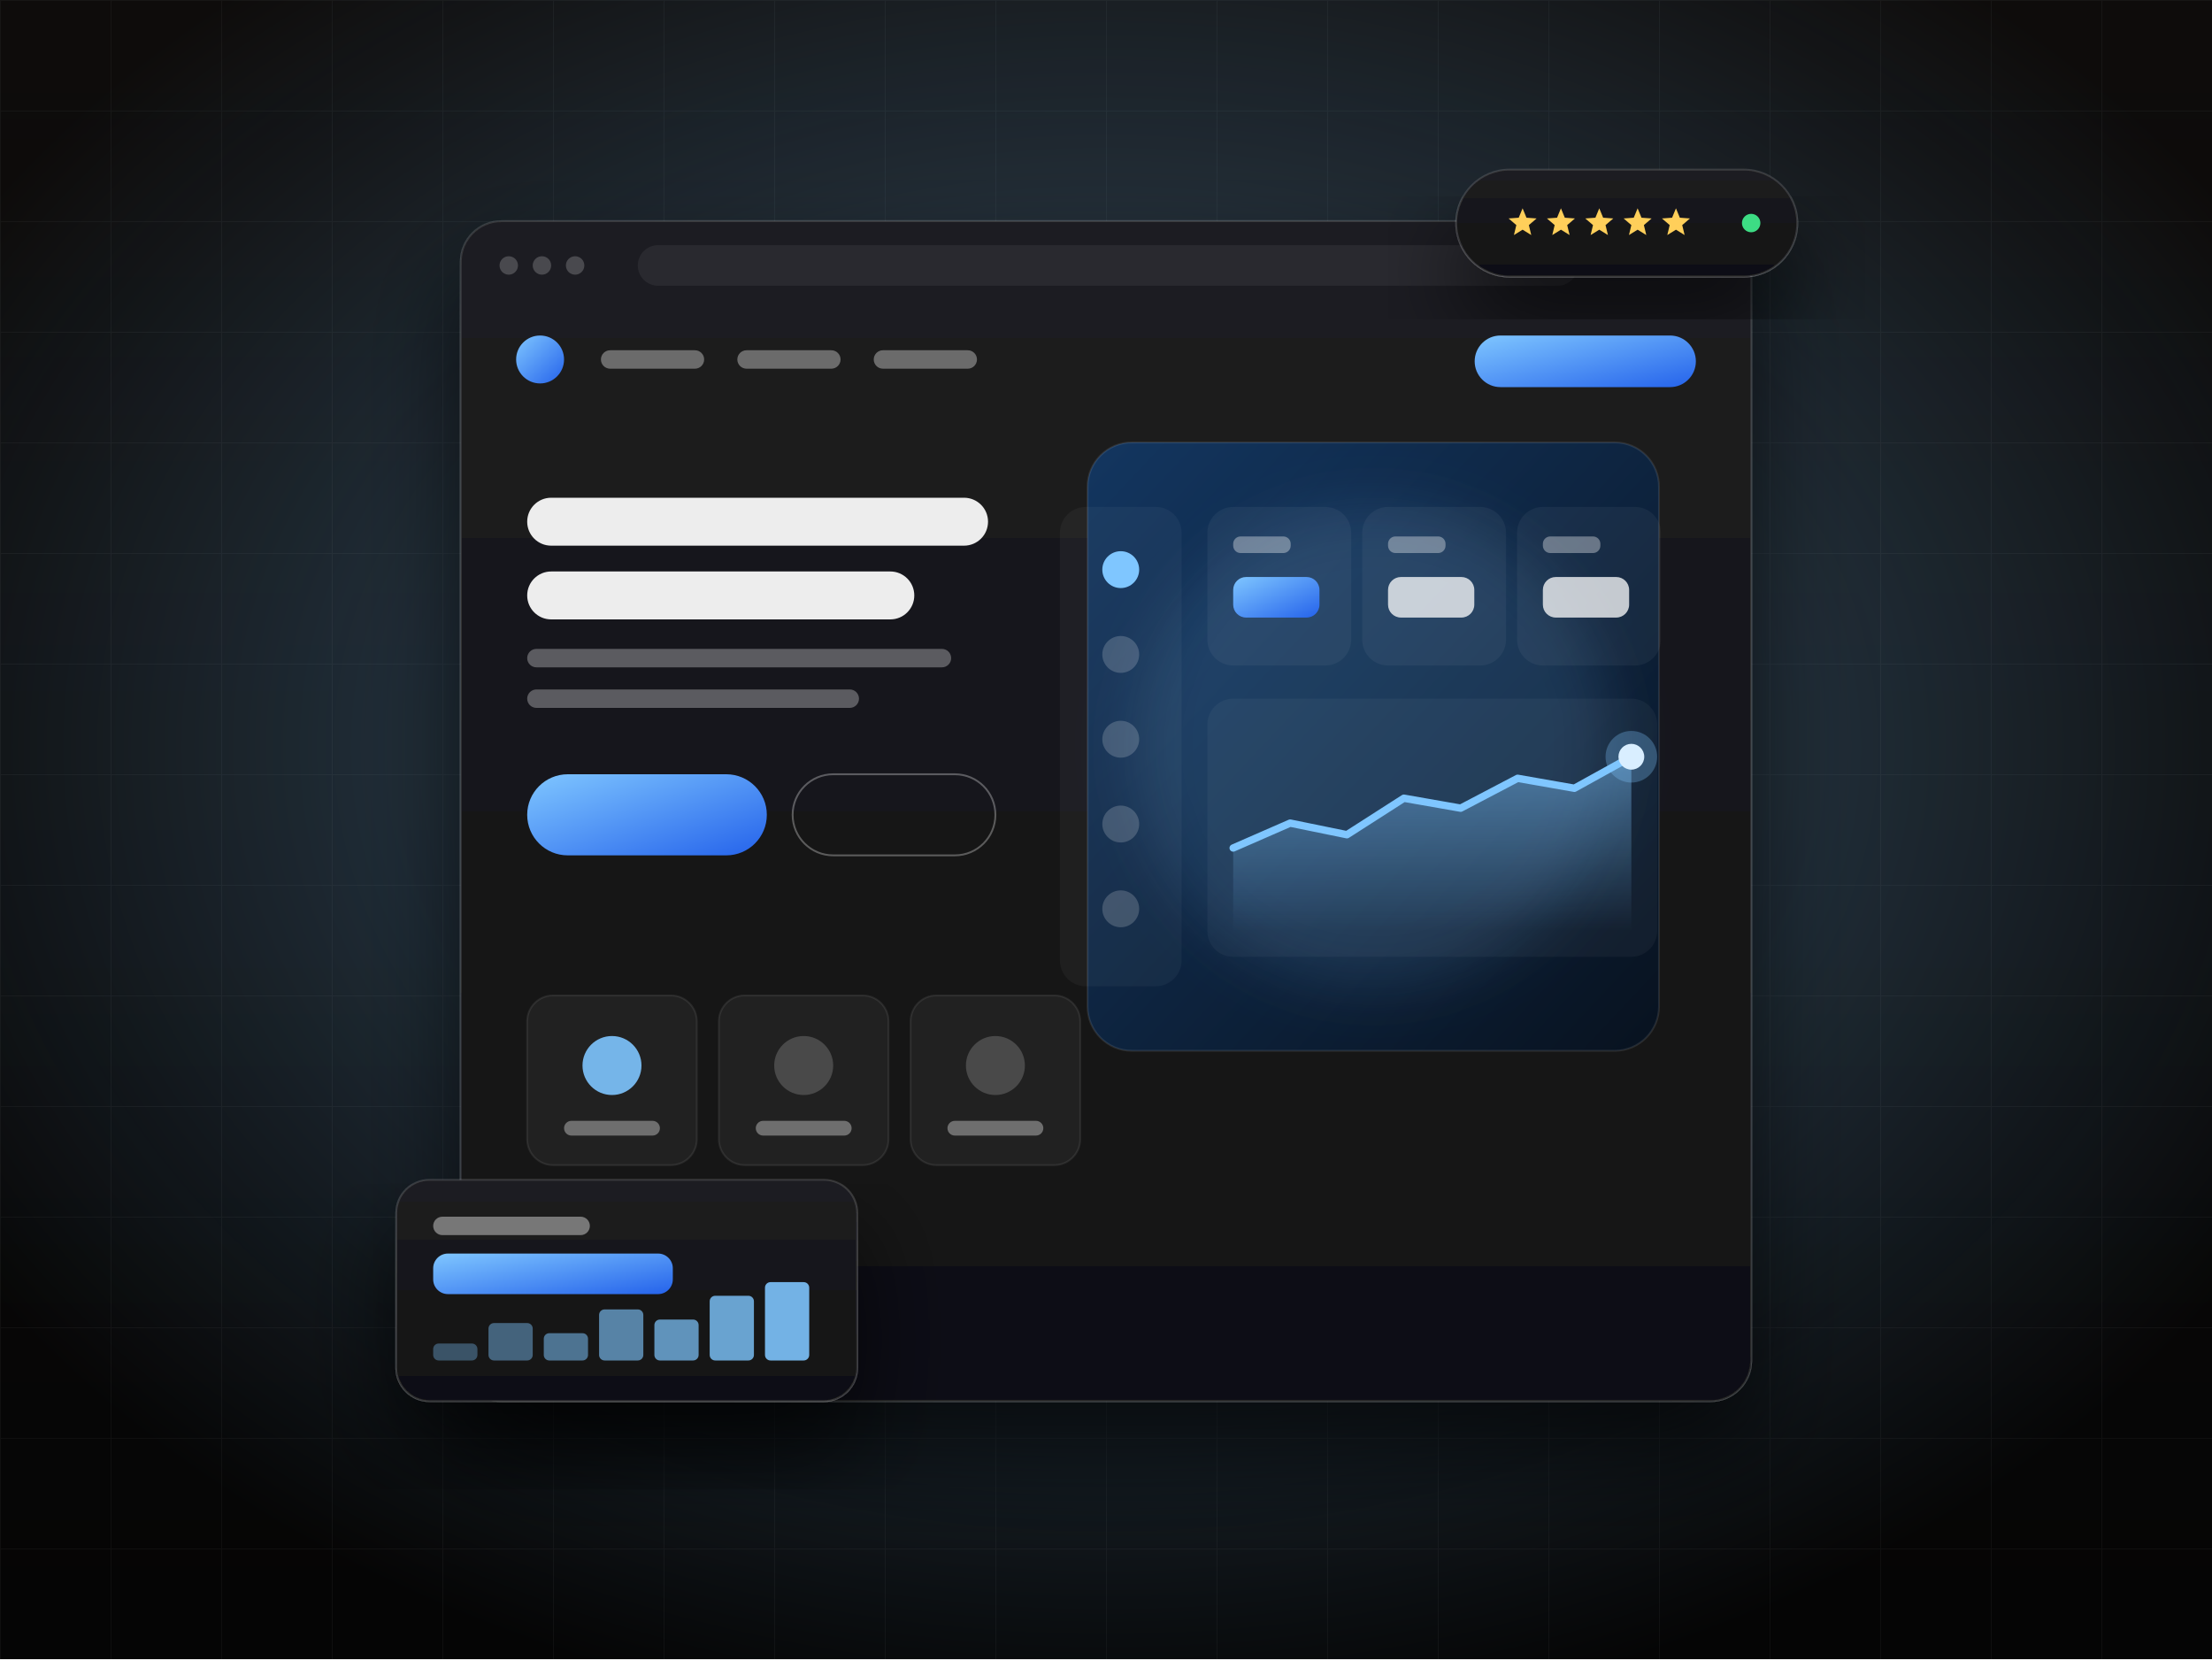
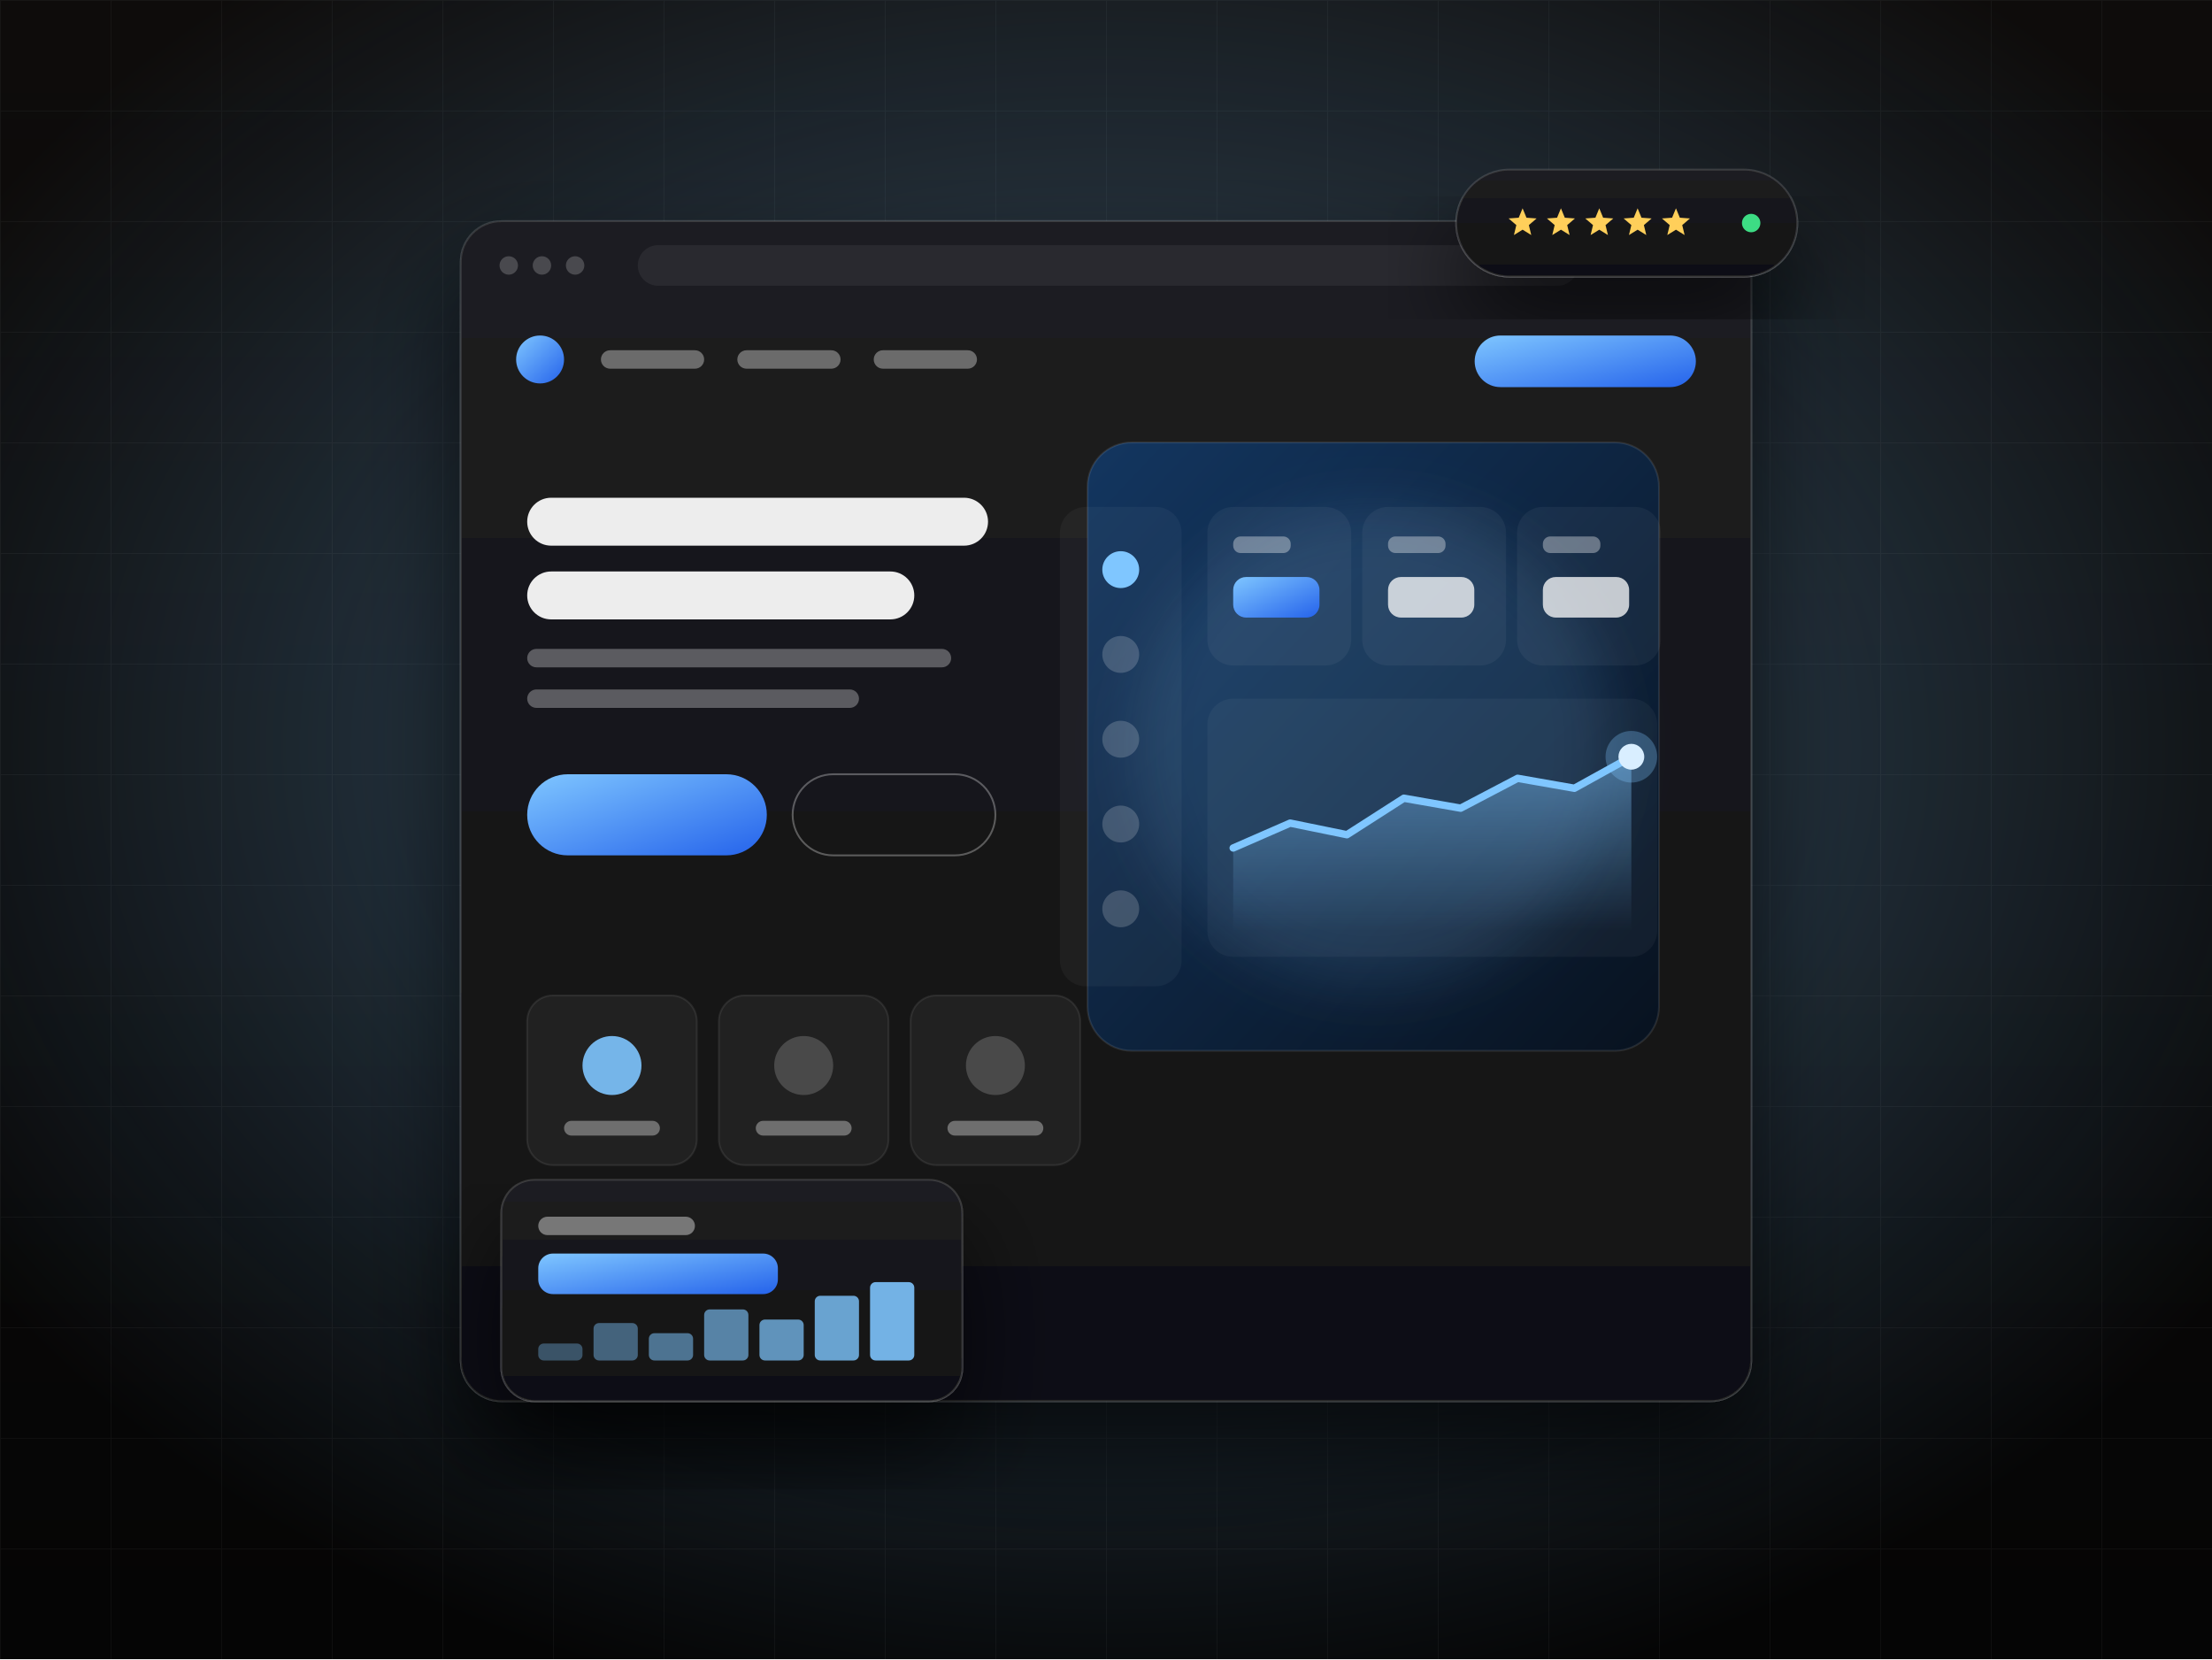
<svg xmlns="http://www.w3.org/2000/svg" viewBox="0 0 1200 900">
  <defs>
    <linearGradient id="bg" x1="0" y1="0" x2="0" y2="1">
      <stop offset="0" stop-color="#0e0c0b" />
      <stop offset="1" stop-color="#050505" />
    </linearGradient>
    <radialGradient id="glow" cx=".5" cy=".45" r=".6">
      <stop offset="0" stop-color="#7fc6ff" stop-opacity=".40" />
      <stop offset="1" stop-color="#7fc6ff" stop-opacity="0" />
    </radialGradient>
    <linearGradient id="win" x1="0" y1="0" x2="0" y2="1">
      <stop offset="0" stop-color="#1d1d21" />
      <stop offset="1" stop-color="#101012" />
    </linearGradient>
    <linearGradient id="panel" x1="0" y1="0" x2="1" y2="1">
      <stop offset="0" stop-color="#133660" />
      <stop offset="1" stop-color="#08121f" />
    </linearGradient>
    <linearGradient id="accg" x1="0" y1="0" x2="1" y2="1">
      <stop offset="0" stop-color="#7fc6ff" />
      <stop offset="1" stop-color="#2563eb" />
    </linearGradient>
    <radialGradient id="dial">
      <stop offset="0" stop-color="#133660" />
      <stop offset="1" stop-color="#08121f" />
    </radialGradient>
    <linearGradient id="area" x1="0" y1="0" x2="0" y2="1">
      <stop offset="0" stop-color="#7fc6ff" stop-opacity=".45" />
      <stop offset="1" stop-color="#7fc6ff" stop-opacity="0" />
    </linearGradient>
    <filter id="blur" x="-50%" y="-50%" width="200%" height="200%">
      <feGaussianBlur stdDeviation="16" />
    </filter>
    <filter id="shadow" x="-20%" y="-20%" width="140%" height="160%">
      <feDropShadow dx="0" dy="26" stdDeviation="26" flood-color="#000" flood-opacity=".65" />
    </filter>
    <pattern id="grid" width="60" height="60" patternUnits="userSpaceOnUse">
      <path d="M60 0H0V60" fill="none" stroke="#fff" stroke-opacity=".04" />
    </pattern>
  </defs>
  <rect width="1200" height="900" fill="url(#bg)" />
  <rect width="1200" height="900" fill="url(#grid)" />
  <rect width="1200" height="900" fill="url(#glow)" />
  <g filter="url(#shadow)">
    <rect x="250.0" y="120.0" width="700.0" height="640.0" rx="22" fill="url(#win)" fill-opacity="1" stroke="#fff" stroke-opacity=".12" />
  </g>
  <circle cx="276.0" cy="144.0" r="5.0" fill="#fff" fill-opacity="0.2" />
  <circle cx="294.0" cy="144.0" r="5.0" fill="#fff" fill-opacity="0.2" />
  <circle cx="312.0" cy="144.0" r="5.0" fill="#fff" fill-opacity="0.2" />
  <rect x="346.0" y="133.0" width="510.0" height="22.0" rx="11" fill="#fff" fill-opacity="0.06" />
  <rect x="280.0" y="182.0" width="26.0" height="26.0" rx="13" fill="url(#accg)" fill-opacity="1" />
  <rect x="326.0" y="190.0" width="56.0" height="10.0" rx="5" fill="#fff" fill-opacity="0.35" />
  <rect x="400.0" y="190.0" width="56.0" height="10.0" rx="5" fill="#fff" fill-opacity="0.35" />
  <rect x="474.0" y="190.0" width="56.0" height="10.0" rx="5" fill="#fff" fill-opacity="0.35" />
  <rect x="800.0" y="182.0" width="120.0" height="28.0" rx="14.0" fill="url(#accg)" fill-opacity="1" />
  <rect x="286.0" y="270.0" width="250.0" height="26.0" rx="13.0" fill="#fff" fill-opacity="0.92" />
  <rect x="286.0" y="310.0" width="210.0" height="26.0" rx="13.0" fill="#fff" fill-opacity="0.92" />
  <rect x="286.0" y="352.0" width="230.0" height="10.0" rx="5.0" fill="#fff" fill-opacity="0.3" />
  <rect x="286.0" y="374.0" width="180.0" height="10.0" rx="5.0" fill="#fff" fill-opacity="0.3" />
  <rect x="286.0" y="420.0" width="130.0" height="44.0" rx="22.0" fill="url(#accg)" fill-opacity="1" />
  <rect x="430.0" y="420.0" width="110.0" height="44.0" rx="22" fill="none" fill-opacity="1" stroke="#fff" stroke-opacity=".3" />
  <rect x="590.0" y="240.0" width="310.0" height="330.0" rx="24" fill="url(#panel)" fill-opacity="1" stroke="#fff" stroke-opacity=".1" />
  <circle cx="745.0" cy="405.0" r="130.0" fill="#7fc6ff" fill-opacity="0.14" filter="url(#blur)" />
  <rect x="575.0" y="275.0" width="66.0" height="260.0" rx="14" fill="#fff" fill-opacity="0.04" />
  <circle cx="608.0" cy="309.0" r="10.0" fill="#7fc6ff" fill-opacity="1" />
  <circle cx="608.0" cy="355.0" r="10.0" fill="#fff" fill-opacity="0.18" />
  <circle cx="608.0" cy="401.0" r="10.0" fill="#fff" fill-opacity="0.18" />
  <circle cx="608.0" cy="447.0" r="10.0" fill="#fff" fill-opacity="0.18" />
  <circle cx="608.0" cy="493.0" r="10.0" fill="#fff" fill-opacity="0.18" />
  <rect x="655.0" y="275.0" width="78.0" height="86.0" rx="14" fill="#fff" fill-opacity="0.05" />
  <rect x="669.0" y="291.0" width="31.2" height="9.0" rx="4" fill="#fff" fill-opacity="0.35" />
  <rect x="669.0" y="313.0" width="46.8" height="22.0" rx="7" fill="url(#accg)" fill-opacity="1" />
  <rect x="739.0" y="275.0" width="78.0" height="86.0" rx="14" fill="#fff" fill-opacity="0.05" />
  <rect x="753.0" y="291.0" width="31.2" height="9.0" rx="4" fill="#fff" fill-opacity="0.35" />
  <rect x="753.0" y="313.0" width="46.8" height="22.0" rx="7" fill="#fff" fill-opacity="0.75" />
  <rect x="823.0" y="275.0" width="78.0" height="86.0" rx="14" fill="#fff" fill-opacity="0.05" />
  <rect x="837.0" y="291.0" width="31.2" height="9.0" rx="4" fill="#fff" fill-opacity="0.35" />
  <rect x="837.0" y="313.0" width="46.8" height="22.0" rx="7" fill="#fff" fill-opacity="0.75" />
  <rect x="655.0" y="379.0" width="244.0" height="140.0" rx="14" fill="#fff" fill-opacity="0.04" />
  <path d="M669.0,460.0 L699.9,446.5 L730.7,452.8 L761.6,433.0 L792.4,438.4 L823.3,422.2 L854.1,427.6 L885.0,410.5 L885.0,505 L669.0,505 Z" fill="url(#area)" />
  <path d="M669.0,460.0 L699.9,446.5 L730.7,452.8 L761.6,433.0 L792.4,438.4 L823.3,422.2 L854.1,427.6 L885.0,410.5" fill="none" stroke="#7fc6ff" stroke-width="4" stroke-linejoin="round" stroke-linecap="round" />
  <circle cx="885.0" cy="410.5" r="7.0" fill="#fff" fill-opacity="1" />
  <circle cx="885.0" cy="410.5" r="14.0" fill="#7fc6ff" fill-opacity="0.3" />
  <rect x="286.0" y="540.0" width="92.0" height="92.0" rx="14" fill="#fff" fill-opacity="0.05" stroke="#fff" stroke-opacity=".08" />
  <circle cx="332.0" cy="578.0" r="16.0" fill="#7fc6ff" fill-opacity="0.9" />
  <rect x="306.0" y="608.0" width="52.0" height="8.0" rx="4" fill="#fff" fill-opacity="0.35" />
  <rect x="390.0" y="540.0" width="92.0" height="92.0" rx="14" fill="#fff" fill-opacity="0.05" stroke="#fff" stroke-opacity=".08" />
  <circle cx="436.0" cy="578.0" r="16.0" fill="#fff" fill-opacity="0.18" />
  <rect x="410.0" y="608.0" width="52.0" height="8.0" rx="4" fill="#fff" fill-opacity="0.35" />
  <rect x="494.0" y="540.0" width="92.0" height="92.0" rx="14" fill="#fff" fill-opacity="0.05" stroke="#fff" stroke-opacity=".08" />
  <circle cx="540.0" cy="578.0" r="16.0" fill="#fff" fill-opacity="0.18" />
  <rect x="514.0" y="608.0" width="52.0" height="8.0" rx="4" fill="#fff" fill-opacity="0.35" />
  <g filter="url(#shadow)">
-     <rect x="215.0" y="640.0" width="250.0" height="120.0" rx="18" fill="url(#win)" fill-opacity="1" stroke="#fff" stroke-opacity=".14" />
+     <rect x="272.0" y="640.0" width="250.0" height="120.0" rx="18" fill="url(#win)" fill-opacity="1" stroke="#fff" stroke-opacity=".14" />
  </g>
-   <rect x="235.0" y="660.0" width="85.0" height="10.0" rx="5" fill="#fff" fill-opacity="0.4" />
-   <rect x="235.0" y="680.0" width="130.0" height="22.0" rx="8" fill="url(#accg)" fill-opacity="1" />
-   <rect x="235.0" y="728.8" width="24.0" height="9.2" rx="3" fill="#7fc6ff" fill-opacity="0.35" />
-   <rect x="265.0" y="717.7" width="24.0" height="20.3" rx="3" fill="#7fc6ff" fill-opacity="0.44" />
-   <rect x="295.0" y="723.2" width="24.0" height="14.8" rx="3" fill="#7fc6ff" fill-opacity="0.53" />
-   <rect x="325.0" y="710.3" width="24.0" height="27.7" rx="3" fill="#7fc6ff" fill-opacity="0.62" />
-   <rect x="355.0" y="715.8" width="24.0" height="22.2" rx="3" fill="#7fc6ff" fill-opacity="0.71" />
-   <rect x="385.0" y="702.9" width="24.0" height="35.1" rx="3" fill="#7fc6ff" fill-opacity="0.8" />
-   <rect x="415.0" y="695.5" width="24.0" height="42.5" rx="3" fill="#7fc6ff" fill-opacity="0.89" />
+   <rect x="292.0" y="660.0" width="85.0" height="10.0" rx="5" fill="#fff" fill-opacity="0.4" />
+   <rect x="292.0" y="680.0" width="130.0" height="22.0" rx="8" fill="url(#accg)" fill-opacity="1" />
+   <rect x="292.0" y="728.8" width="24.0" height="9.2" rx="3" fill="#7fc6ff" fill-opacity="0.35" />
+   <rect x="322.0" y="717.7" width="24.0" height="20.3" rx="3" fill="#7fc6ff" fill-opacity="0.44" />
+   <rect x="352.0" y="723.2" width="24.0" height="14.8" rx="3" fill="#7fc6ff" fill-opacity="0.53" />
+   <rect x="382.0" y="710.3" width="24.0" height="27.7" rx="3" fill="#7fc6ff" fill-opacity="0.62" />
+   <rect x="412.0" y="715.8" width="24.0" height="22.2" rx="3" fill="#7fc6ff" fill-opacity="0.71" />
+   <rect x="442.0" y="702.9" width="24.0" height="35.1" rx="3" fill="#7fc6ff" fill-opacity="0.8" />
+   <rect x="472.0" y="695.5" width="24.0" height="42.5" rx="3" fill="#7fc6ff" fill-opacity="0.89" />
  <g filter="url(#shadow)">
    <rect x="790.0" y="92.0" width="185.0" height="58.0" rx="29" fill="url(#win)" fill-opacity="1" stroke="#fff" stroke-opacity=".14" />
  </g>
  <polygon points="826.0,113.0 828.1,118.1 833.6,118.5 829.4,122.1 830.7,127.5 826.0,124.6 821.3,127.5 822.6,122.1 818.4,118.5 823.9,118.1" fill="#ffcf5a" />
  <polygon points="846.8,113.0 848.9,118.1 854.4,118.5 850.2,122.1 851.5,127.5 846.8,124.6 842.1,127.5 843.4,122.1 839.2,118.5 844.7,118.1" fill="#ffcf5a" />
  <polygon points="867.6,113.0 869.7,118.1 875.2,118.5 871.0,122.1 872.3,127.5 867.6,124.6 862.9,127.5 864.2,122.1 860.0,118.5 865.5,118.1" fill="#ffcf5a" />
  <polygon points="888.4,113.0 890.5,118.1 896.0,118.5 891.8,122.1 893.1,127.5 888.4,124.6 883.7,127.5 885.0,122.1 880.8,118.5 886.3,118.1" fill="#ffcf5a" />
  <polygon points="909.2,113.0 911.3,118.1 916.8,118.5 912.6,122.1 913.9,127.5 909.2,124.6 904.5,127.5 905.8,122.1 901.6,118.5 907.1,118.1" fill="#ffcf5a" />
  <circle cx="950.0" cy="121.0" r="5.0" fill="#3ddc84" fill-opacity="1" />
</svg>
